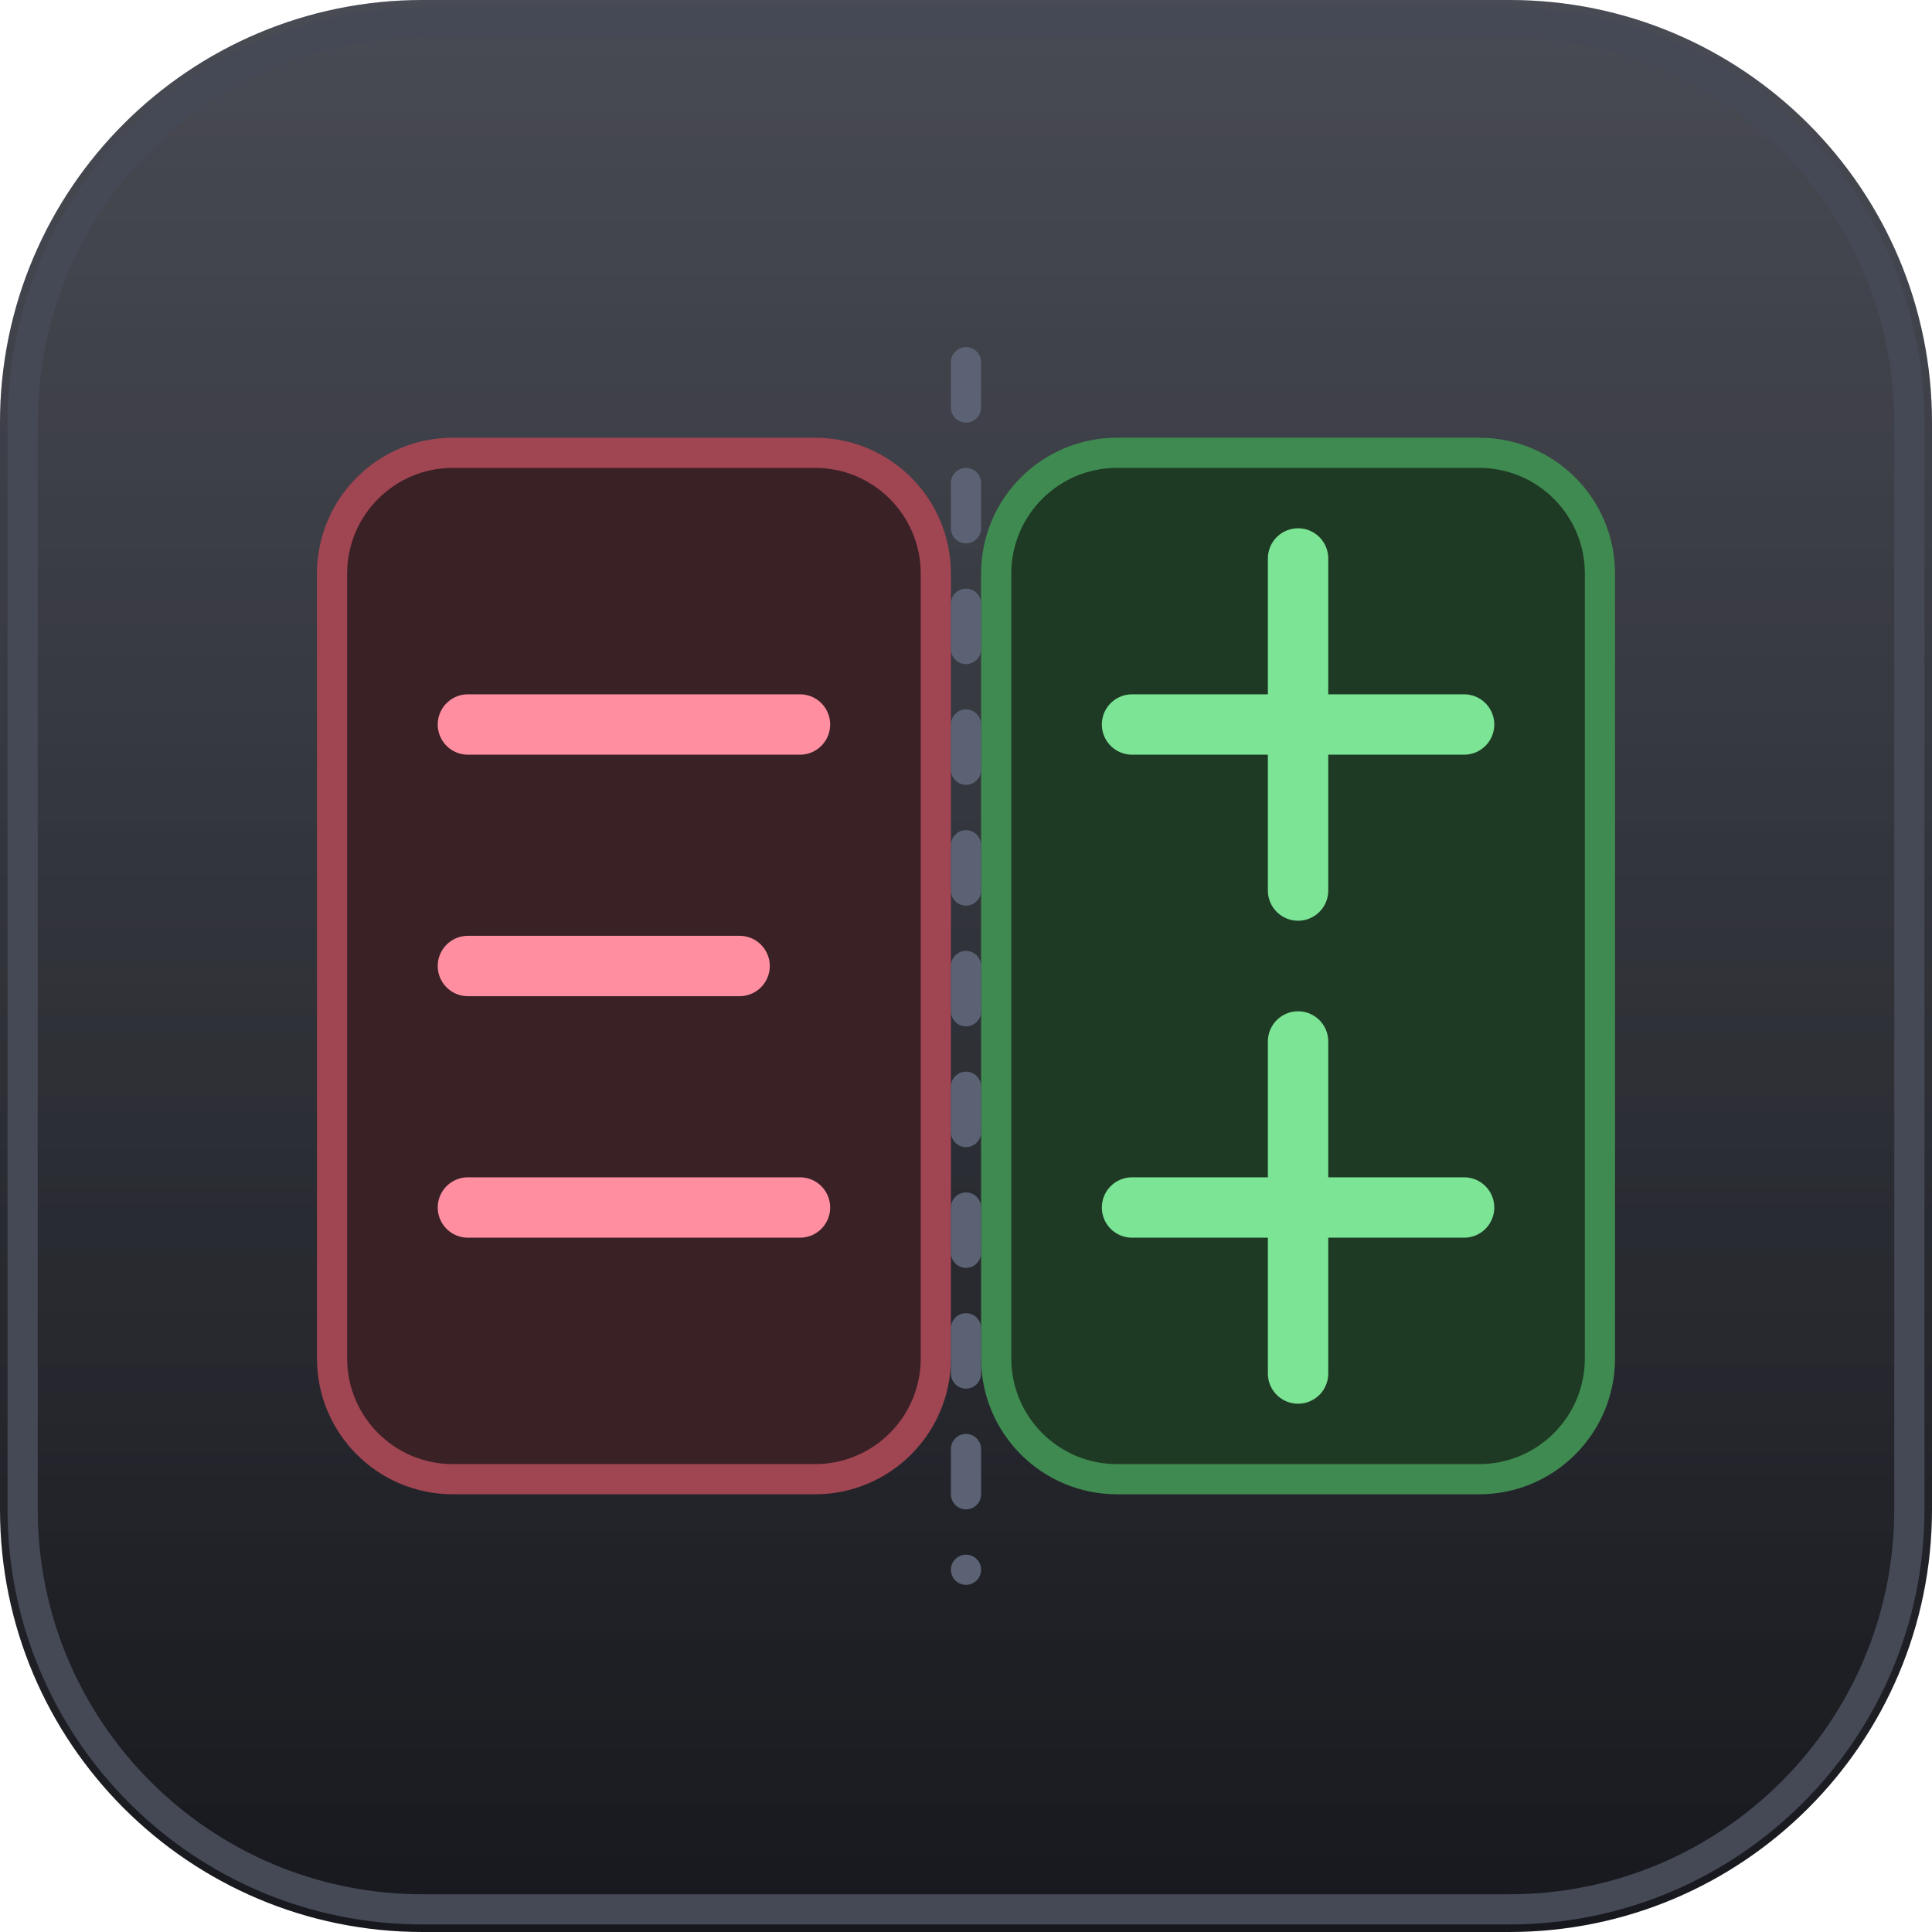
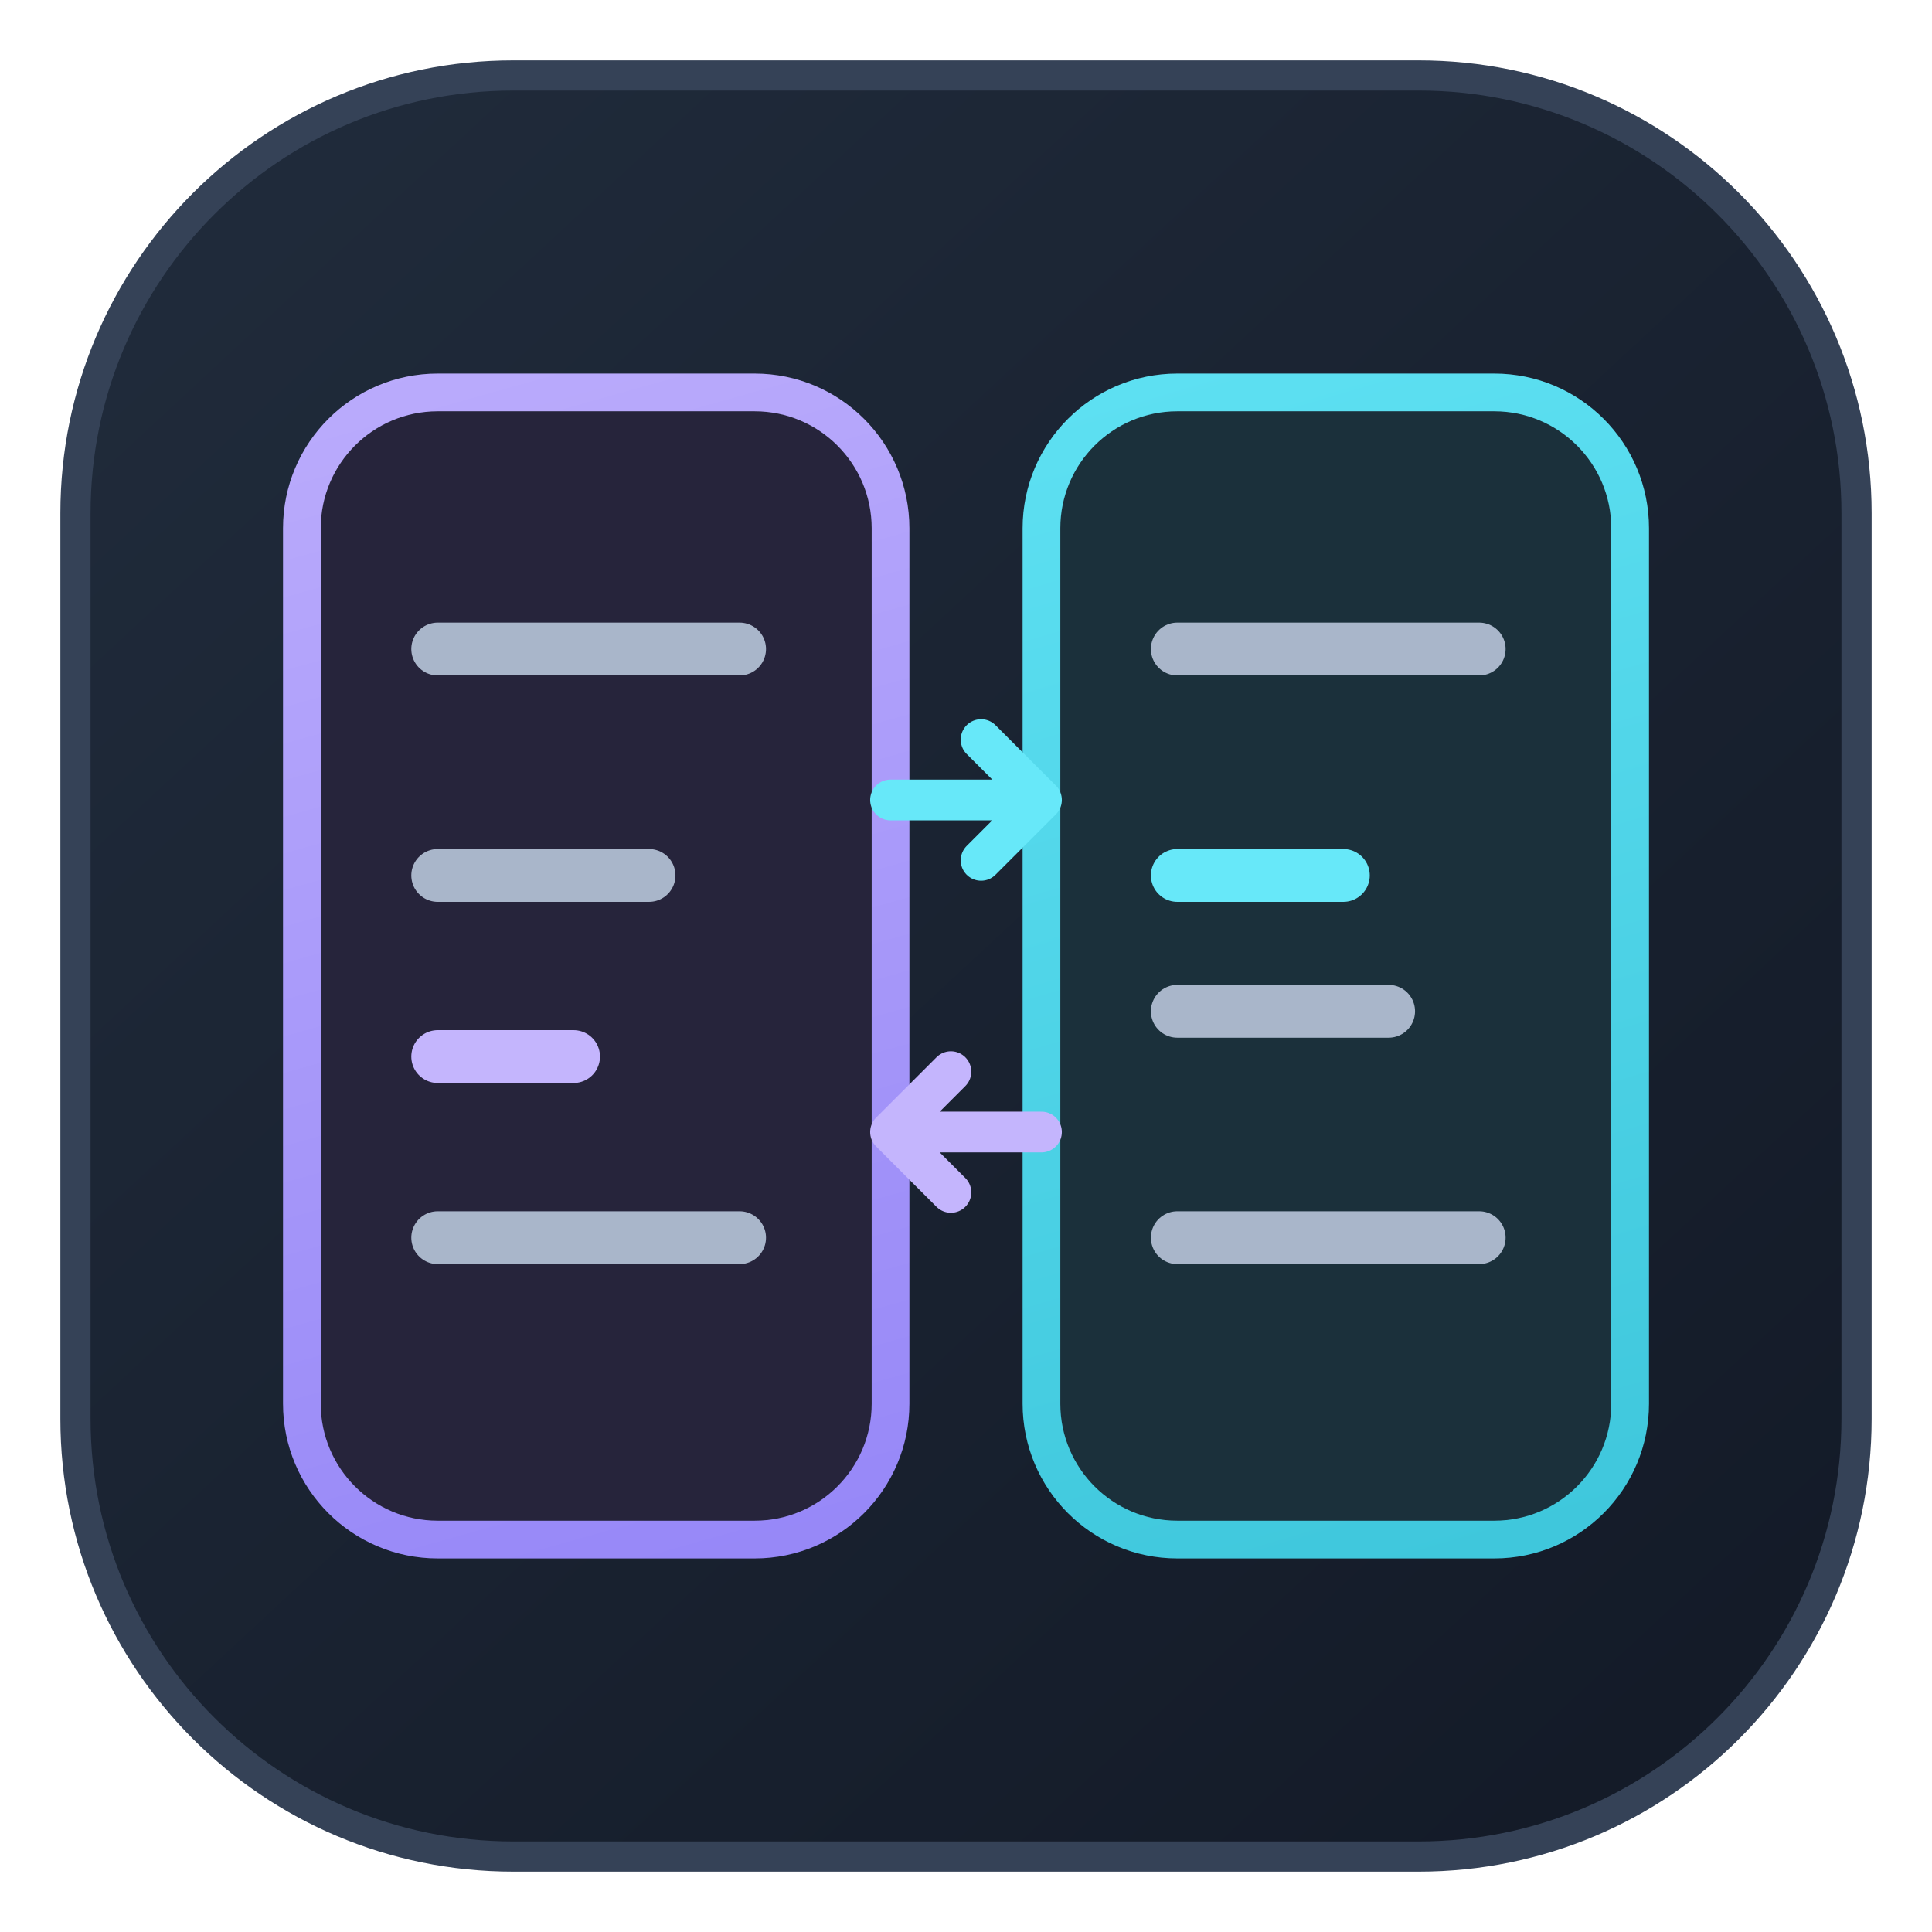
- <svg xmlns="http://www.w3.org/2000/svg" viewBox="0 0 128 128" width="128" height="128">
+ <svg xmlns="http://www.w3.org/2000/svg" viewBox="0 0 128 128" width="128" height="128" fill="none" stroke-linecap="round" stroke-linejoin="round">
  <defs>
-     <linearGradient id="bg" x1="0" y1="0" x2="0" y2="1">
-       <stop offset="0" stop-color="#2b2e38" />
-       <stop offset="1" stop-color="#17181d" />
+     <linearGradient id="tile" x1="12" y1="8" x2="116" y2="120" gradientUnits="userSpaceOnUse">
+       <stop stop-color="#202b3b" />
+       <stop offset="1" stop-color="#131a27" />
    </linearGradient>
-     <linearGradient id="sheen" x1="0" y1="0" x2="0" y2="1">
-       <stop offset="0" stop-color="#ffffff" stop-opacity=".14" />
-       <stop offset="1" stop-color="#ffffff" stop-opacity="0" />
+     <linearGradient id="violet" x1="26" y1="0" x2="62" y2="128" gradientUnits="userSpaceOnUse">
+       <stop stop-color="#c4b5fd" />
+       <stop offset="1" stop-color="#8b7cf6" />
+     </linearGradient>
+     <linearGradient id="cyan" x1="68" y1="0" x2="106" y2="128" gradientUnits="userSpaceOnUse">
+       <stop stop-color="#67e8f9" />
+       <stop offset="1" stop-color="#35bfd5" />
    </linearGradient>
  </defs>
-   <rect width="128" height="128" rx="28" fill="url(#bg)" />
-   <rect width="128" height="128" rx="28" fill="url(#sheen)" />
-   <rect x="1.5" y="1.5" width="125" height="125" rx="26.5" fill="none" stroke="#454956" stroke-width="2" />
-   <rect x="22" y="30" width="40" height="68" rx="8" fill="#3a2126" />
-   <rect x="22" y="30" width="40" height="68" rx="8" fill="none" stroke="#a04552" stroke-width="2" />
-   <g stroke="#ff8fa0" stroke-width="4" stroke-linecap="round">
-     <line x1="31" y1="48" x2="53" y2="48" />
-     <line x1="31" y1="64" x2="49" y2="64" />
-     <line x1="31" y1="80" x2="53" y2="80" />
+   <rect x="5" y="5" width="118" height="118" rx="29" fill="url(#tile)" stroke="#354257" stroke-width="2" />
+   <rect x="20" y="26" width="39" height="76" rx="9" fill="#26243b" stroke="url(#violet)" stroke-width="2.5" />
+   <rect x="69" y="26" width="39" height="76" rx="9" fill="#1b303b" stroke="url(#cyan)" stroke-width="2.5" />
+   <g stroke="#a9b6ca" stroke-width="3.5">
+     <path d="M29 43h20M29 58h14M29 82h20" />
+     <path d="M78 43h20M78 67h14M78 82h20" />
  </g>
-   <rect x="66" y="30" width="40" height="68" rx="8" fill="#1f3a24" />
-   <rect x="66" y="30" width="40" height="68" rx="8" fill="none" stroke="#3f8a50" stroke-width="2" />
-   <g stroke="#7be495" stroke-width="4" stroke-linecap="round">
-     <line x1="75" y1="48" x2="97" y2="48" />
-     <line x1="86" y1="37" x2="86" y2="59" />
-     <line x1="75" y1="80" x2="97" y2="80" />
-     <line x1="86" y1="69" x2="86" y2="91" />
-   </g>
-   <g stroke="#5b6274" stroke-width="2" stroke-dasharray="3 5" stroke-linecap="round">
-     <line x1="64" y1="24" x2="64" y2="104" />
-   </g>
+   <path d="M29 70h9" stroke="#c4b5fd" stroke-width="3.5" />
+   <path d="M78 58h11" stroke="#67e8f9" stroke-width="3.5" />
+   <path d="M59 53h10m-4-4 4 4-4 4" stroke="#67e8f9" stroke-width="2.7" />
+   <path d="M69 75H59m4-4-4 4 4 4" stroke="#c4b5fd" stroke-width="2.7" />
</svg>
